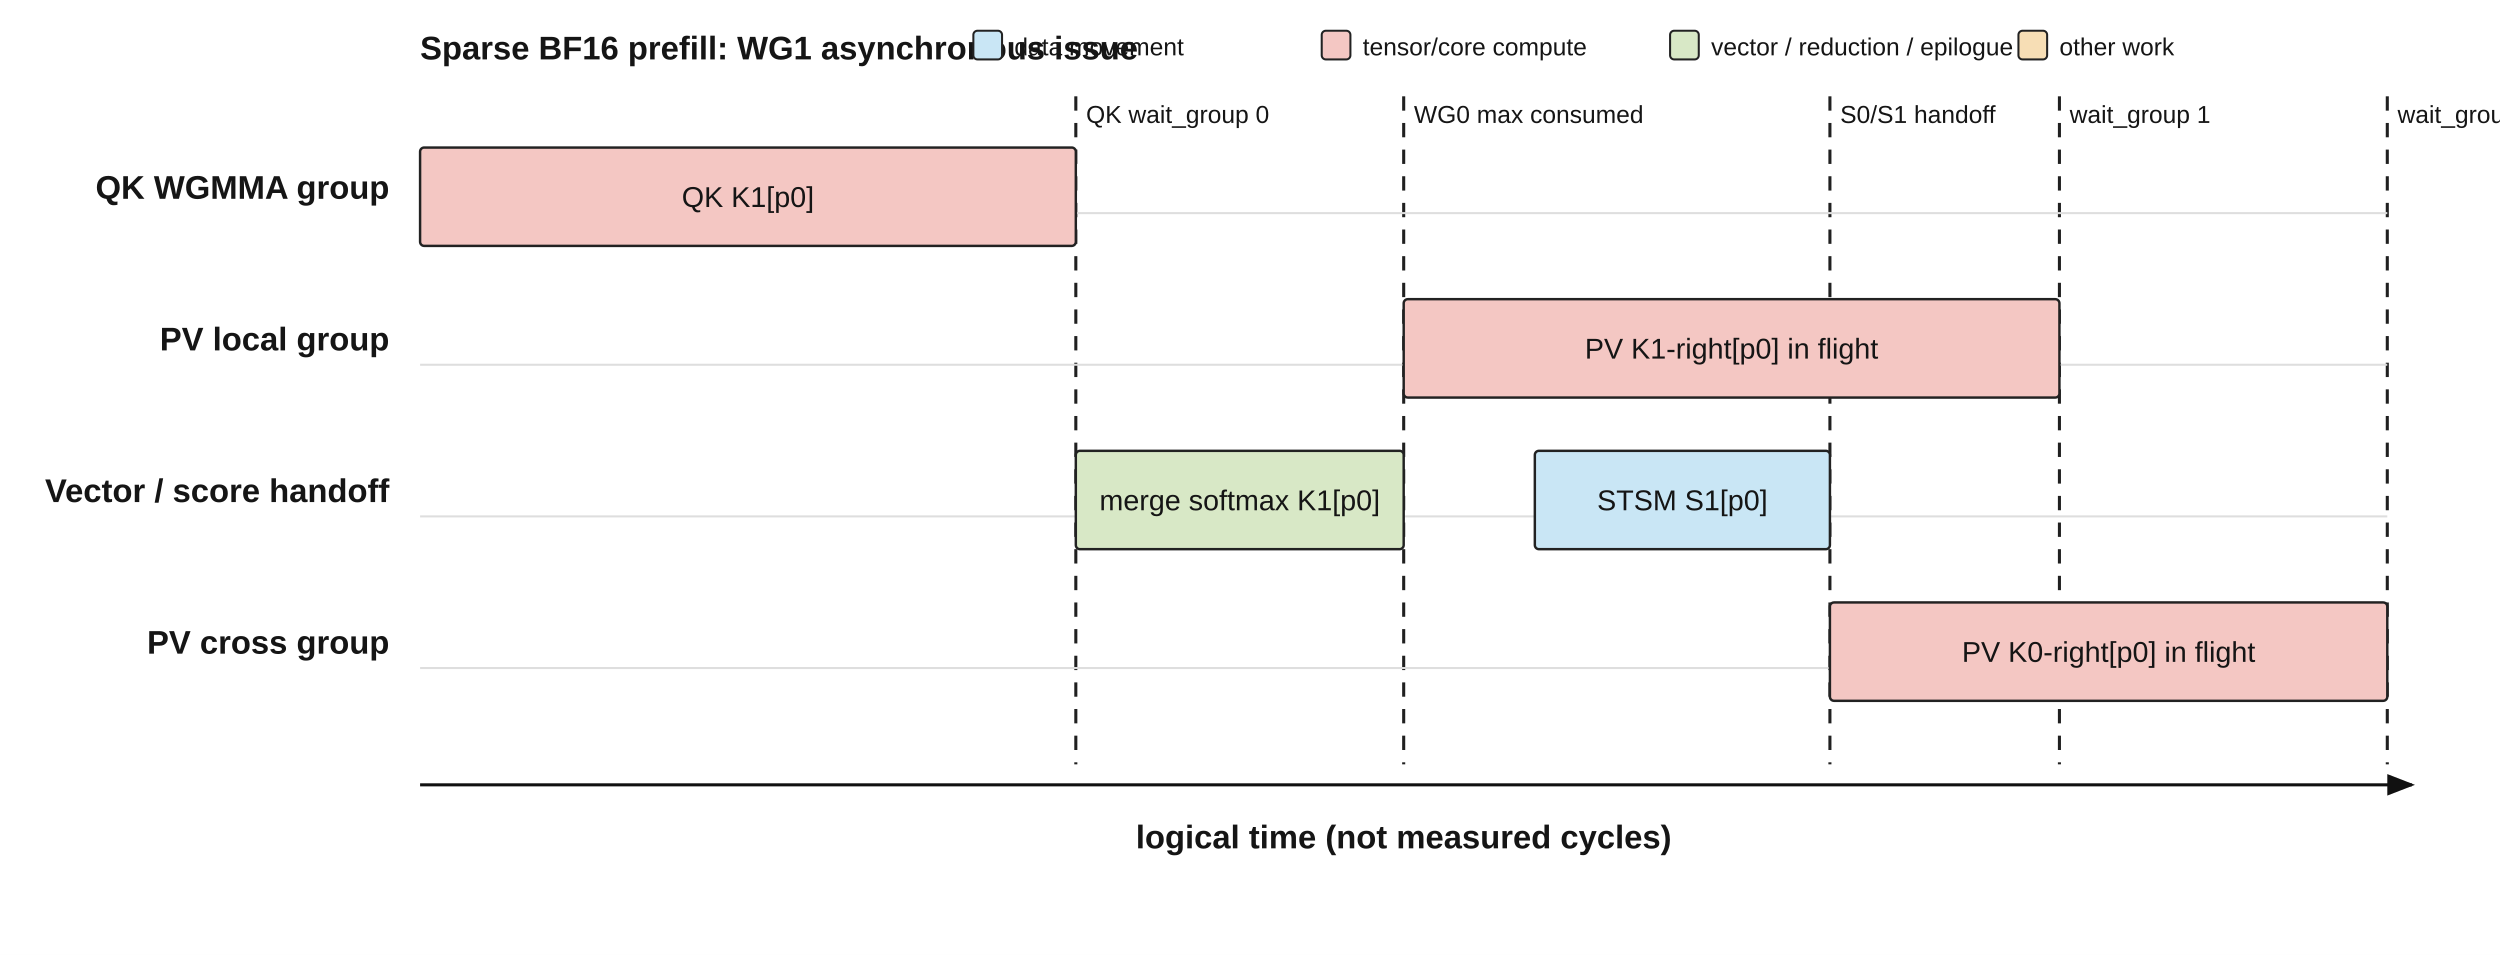
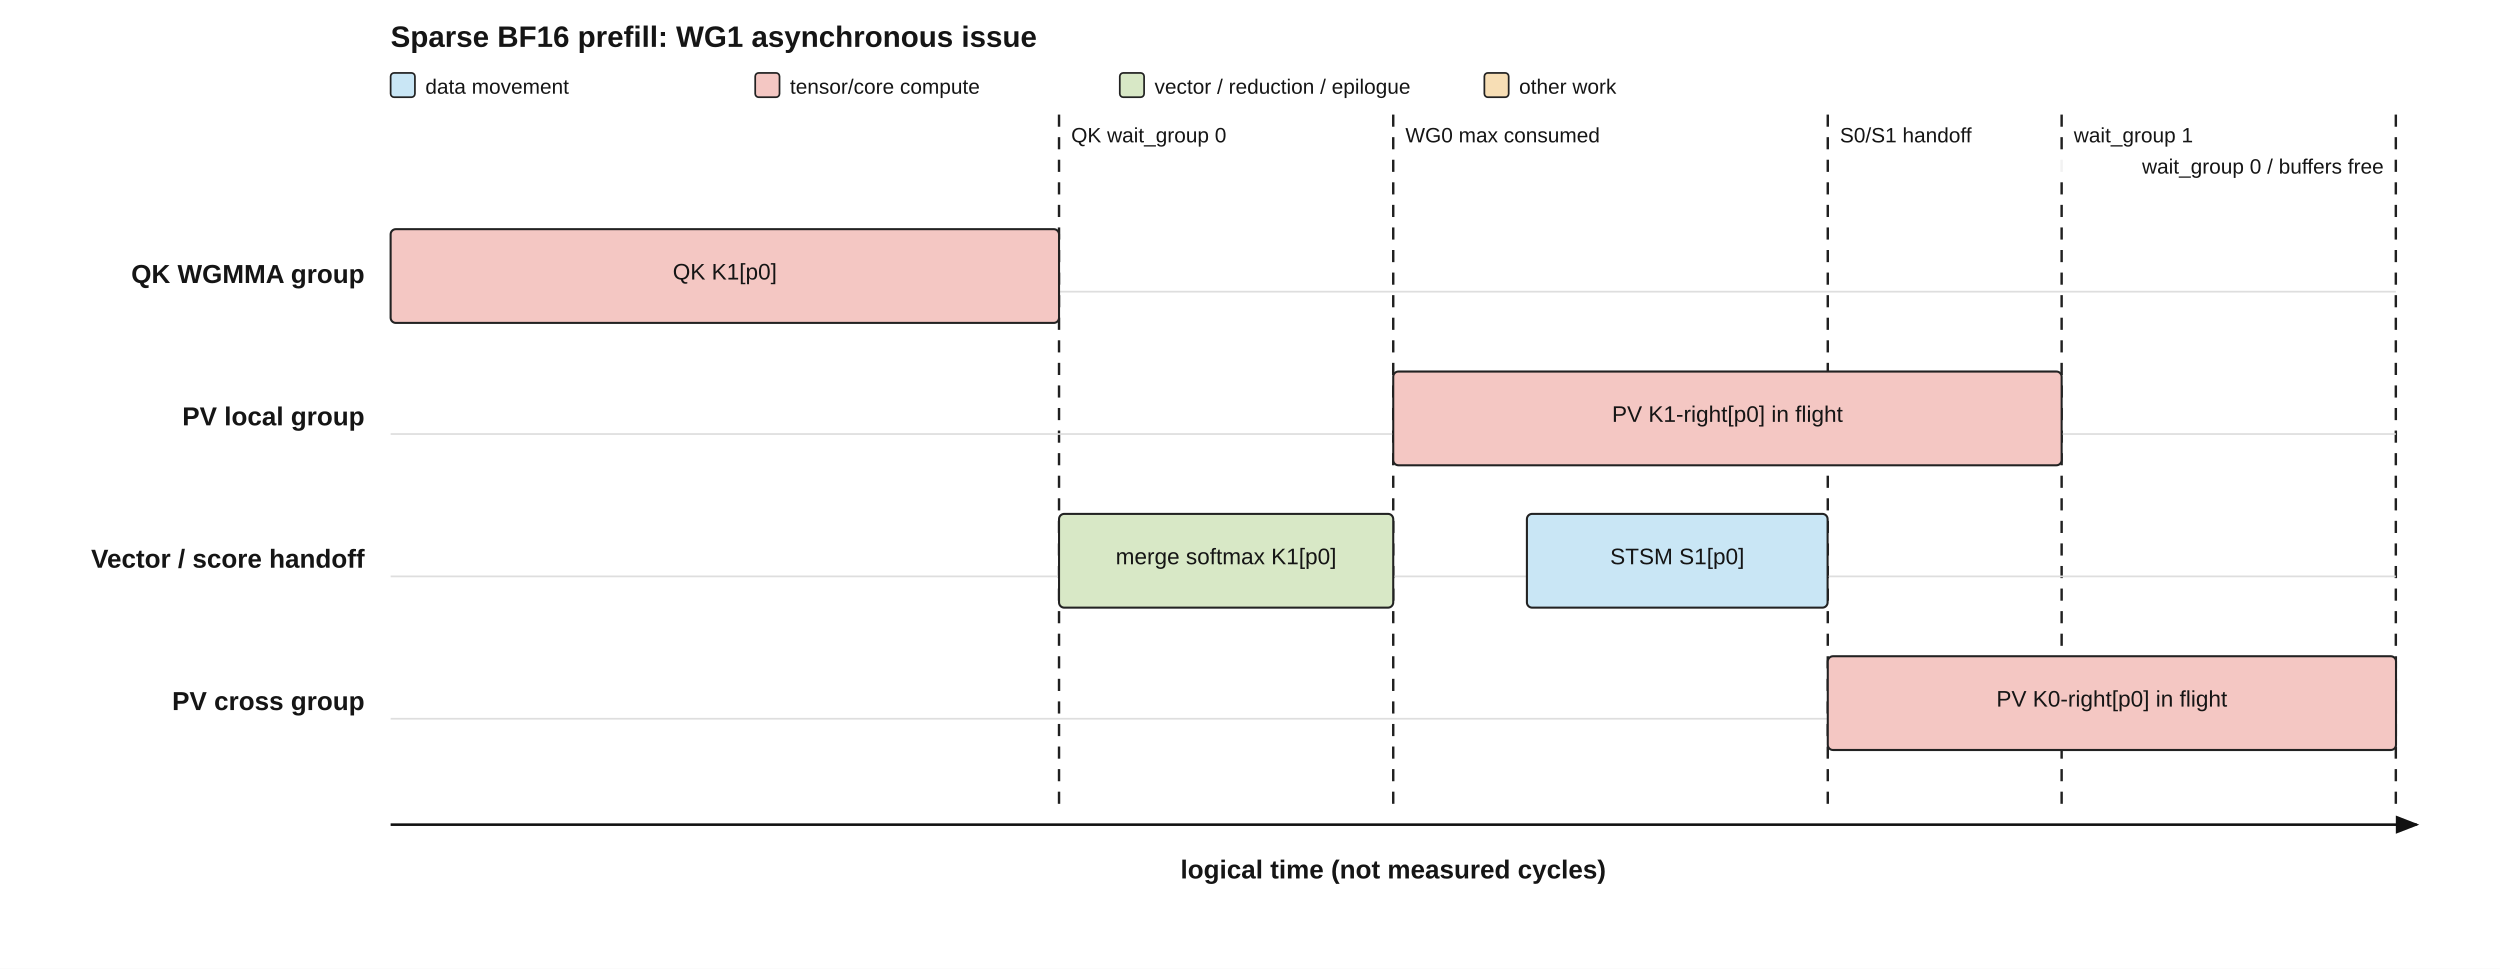
- <svg xmlns="http://www.w3.org/2000/svg" width="1220" height="466" viewBox="0 0 1220 466" role="img">
+ <svg xmlns="http://www.w3.org/2000/svg" width="1440" height="558" viewBox="0 0 1440 558" role="img">
  <defs>
    <marker id="arrow" markerWidth="9" markerHeight="7" refX="8" refY="3.5" orient="auto">
      <path d="M0,0 L9,3.5 L0,7 Z" fill="#111" />
    </marker>
  </defs>
  <rect width="100%" height="100%" fill="white" />
-   <style>text { font-family: Arial, "Microsoft YaHei", sans-serif; fill: #151515; } .label { font-size: 16px; font-weight: 600; } .event { font-size: 14px; } .small { font-size: 12px; } .sync { stroke: #202020; stroke-width: 1.5; stroke-dasharray: 7 6; }</style>
-   <text x="205" y="29" class="label">Sparse BF16 prefill: WG1 asynchronous issue</text>
-   <rect x="475" y="15" width="14" height="14" rx="2" fill="#c9e6f5" stroke="#222" />
-   <text x="495" y="27" class="small">data movement</text>
-   <rect x="645" y="15" width="14" height="14" rx="2" fill="#f4c7c3" stroke="#222" />
-   <text x="665" y="27" class="small">tensor/core compute</text>
-   <rect x="815" y="15" width="14" height="14" rx="2" fill="#d8e8c6" stroke="#222" />
-   <text x="835" y="27" class="small">vector / reduction / epilogue</text>
-   <rect x="985" y="15" width="14" height="14" rx="2" fill="#f7deb5" stroke="#222" />
-   <text x="1005" y="27" class="small">other work</text>
-   <line x1="525.0" y1="47" x2="525.0" y2="373" class="sync" />
-   <text x="530.0" y="60" class="small">QK wait_group 0</text>
-   <line x1="685.0" y1="47" x2="685.0" y2="373" class="sync" />
-   <text x="690.0" y="60" class="small">WG0 max consumed</text>
-   <line x1="893.0" y1="47" x2="893.0" y2="373" class="sync" />
-   <text x="898.0" y="60" class="small">S0/S1 handoff</text>
-   <line x1="1005.0" y1="47" x2="1005.0" y2="373" class="sync" />
-   <text x="1010.0" y="60" class="small">wait_group 1</text>
-   <line x1="1165.0" y1="47" x2="1165.0" y2="373" class="sync" />
-   <text x="1170.0" y="60" class="small">wait_group 0 / buffers free</text>
-   <text x="190" y="97" text-anchor="end" class="label">QK WGMMA group</text>
-   <line x1="205" y1="104" x2="1165" y2="104" stroke="#dedede" />
-   <rect x="205.0" y="72" width="320.0" height="48" rx="2" fill="#f4c7c3" stroke="#222" stroke-width="1.2" />
-   <text x="365.0" y="101" text-anchor="middle" class="event">QK K1[p0]</text>
-   <text x="190" y="171" text-anchor="end" class="label">PV local group</text>
-   <line x1="205" y1="178" x2="1165" y2="178" stroke="#dedede" />
-   <rect x="685.0" y="146" width="320.0" height="48" rx="2" fill="#f4c7c3" stroke="#222" stroke-width="1.2" />
-   <text x="845.0" y="175" text-anchor="middle" class="event">PV K1-right[p0] in flight</text>
-   <text x="190" y="245" text-anchor="end" class="label">Vector / score handoff</text>
-   <line x1="205" y1="252" x2="1165" y2="252" stroke="#dedede" />
-   <rect x="525.0" y="220" width="160.0" height="48" rx="2" fill="#d8e8c6" stroke="#222" stroke-width="1.2" />
-   <text x="605.0" y="249" text-anchor="middle" class="event">merge softmax K1[p0]</text>
-   <rect x="749.0" y="220" width="144.0" height="48" rx="2" fill="#c9e6f5" stroke="#222" stroke-width="1.2" />
-   <text x="821.0" y="249" text-anchor="middle" class="event">STSM S1[p0]</text>
-   <text x="190" y="319" text-anchor="end" class="label">PV cross group</text>
-   <line x1="205" y1="326" x2="1165" y2="326" stroke="#dedede" />
-   <rect x="893.0" y="294" width="272.0" height="48" rx="2" fill="#f4c7c3" stroke="#222" stroke-width="1.2" />
-   <text x="1029.0" y="323" text-anchor="middle" class="event">PV K0-right[p0] in flight</text>
-   <line x1="205" y1="383" x2="1177" y2="383" stroke="#111" stroke-width="1.5" marker-end="url(#arrow)" />
-   <text x="685.0" y="414" text-anchor="middle" class="label">logical time (not measured cycles)</text>
+   <style>text { font-family: Arial, "Microsoft YaHei", sans-serif; fill: #151515; letter-spacing: 0; } .title { font-size: 17px; font-weight: 600; } .label { font-size: 15px; font-weight: 600; } .small { font-size: 12px; } .sync-label { font-size: 12px; } .sync { stroke: #202020; stroke-width: 1.4; stroke-dasharray: 7 6; }</style>
+   <text x="225" y="27" class="title">Sparse BF16 prefill: WG1 asynchronous issue</text>
+   <rect x="225" y="42" width="14" height="14" rx="2" fill="#c9e6f5" stroke="#222" />
+   <text x="245" y="54" class="small">data movement</text>
+   <rect x="435" y="42" width="14" height="14" rx="2" fill="#f4c7c3" stroke="#222" />
+   <text x="455" y="54" class="small">tensor/core compute</text>
+   <rect x="645" y="42" width="14" height="14" rx="2" fill="#d8e8c6" stroke="#222" />
+   <text x="665" y="54" class="small">vector / reduction / epilogue</text>
+   <rect x="855" y="42" width="14" height="14" rx="2" fill="#f7deb5" stroke="#222" />
+   <text x="875" y="54" class="small">other work</text>
+   <line x1="610.0" y1="66" x2="610.0" y2="465" class="sync" />
+   <rect x="614.0" y="69" width="111.0" height="17" rx="2" fill="white" fill-opacity="0.94" />
+   <text x="617.0" y="82" text-anchor="start" class="sync-label">QK wait_group 0</text>
+   <line x1="802.5" y1="66" x2="802.5" y2="465" class="sync" />
+   <rect x="806.5" y="69" width="118.0" height="17" rx="2" fill="white" fill-opacity="0.94" />
+   <text x="809.5" y="82" text-anchor="start" class="sync-label">WG0 max consumed</text>
+   <line x1="1052.8" y1="66" x2="1052.8" y2="465" class="sync" />
+   <rect x="1056.8" y="69" width="97.0" height="17" rx="2" fill="white" fill-opacity="0.94" />
+   <text x="1059.8" y="82" text-anchor="start" class="sync-label">S0/S1 handoff</text>
+   <line x1="1187.5" y1="66" x2="1187.5" y2="465" class="sync" />
+   <rect x="1191.5" y="69" width="90.0" height="17" rx="2" fill="white" fill-opacity="0.94" />
+   <text x="1194.5" y="82" text-anchor="start" class="sync-label">wait_group 1</text>
+   <line x1="1380.0" y1="66" x2="1380.0" y2="465" class="sync" />
+   <rect x="1181.0" y="87" width="195.0" height="17" rx="2" fill="white" fill-opacity="0.94" />
+   <text x="1373.0" y="100" text-anchor="end" class="sync-label">wait_group 0 / buffers free</text>
+   <text x="210" y="163" text-anchor="end" class="label">QK WGMMA group</text>
+   <line x1="225" y1="168" x2="1380" y2="168" stroke="#dedede" />
+   <clipPath id="event-clip-0">
+     <rect x="228.0" y="135" width="379.0" height="48" rx="1" />
+   </clipPath>
+   <g>
+     <rect x="225.0" y="132" width="385.0" height="54" rx="3" fill="#f4c7c3" stroke="#222" stroke-width="1.2" />
+     <text x="417.5" y="161.0" text-anchor="middle" font-size="13px" clip-path="url(#event-clip-0)">
+       <tspan x="417.5" dy="0">QK K1[p0]</tspan>
+     </text>
+   </g>
+   <text x="210" y="245" text-anchor="end" class="label">PV local group</text>
+   <line x1="225" y1="250" x2="1380" y2="250" stroke="#dedede" />
+   <clipPath id="event-clip-1">
+     <rect x="805.5" y="217" width="379.0" height="48" rx="1" />
+   </clipPath>
+   <g>
+     <rect x="802.5" y="214" width="385.0" height="54" rx="3" fill="#f4c7c3" stroke="#222" stroke-width="1.2" />
+     <text x="995.0" y="243.0" text-anchor="middle" font-size="13px" clip-path="url(#event-clip-1)">
+       <tspan x="995.0" dy="0">PV K1-right[p0] in flight</tspan>
+     </text>
+   </g>
+   <text x="210" y="327" text-anchor="end" class="label">Vector / score handoff</text>
+   <line x1="225" y1="332" x2="1380" y2="332" stroke="#dedede" />
+   <clipPath id="event-clip-2">
+     <rect x="613.0" y="299" width="186.5" height="48" rx="1" />
+   </clipPath>
+   <g>
+     <rect x="610.0" y="296" width="192.5" height="54" rx="3" fill="#d8e8c6" stroke="#222" stroke-width="1.2" />
+     <text x="706.2" y="325.0" text-anchor="middle" font-size="13px" clip-path="url(#event-clip-2)">
+       <tspan x="706.2" dy="0">merge softmax K1[p0]</tspan>
+     </text>
+   </g>
+   <clipPath id="event-clip-3">
+     <rect x="882.5" y="299" width="167.2" height="48" rx="1" />
+   </clipPath>
+   <g>
+     <rect x="879.5" y="296" width="173.2" height="54" rx="3" fill="#c9e6f5" stroke="#222" stroke-width="1.2" />
+     <text x="966.1" y="325.0" text-anchor="middle" font-size="13px" clip-path="url(#event-clip-3)">
+       <tspan x="966.1" dy="0">STSM S1[p0]</tspan>
+     </text>
+   </g>
+   <text x="210" y="409" text-anchor="end" class="label">PV cross group</text>
+   <line x1="225" y1="414" x2="1380" y2="414" stroke="#dedede" />
+   <clipPath id="event-clip-4">
+     <rect x="1055.8" y="381" width="321.3" height="48" rx="1" />
+   </clipPath>
+   <g>
+     <rect x="1052.8" y="378" width="327.3" height="54" rx="3" fill="#f4c7c3" stroke="#222" stroke-width="1.2" />
+     <text x="1216.4" y="407.0" text-anchor="middle" font-size="13px" clip-path="url(#event-clip-4)">
+       <tspan x="1216.4" dy="0">PV K0-right[p0] in flight</tspan>
+     </text>
+   </g>
+   <line x1="225" y1="475" x2="1392" y2="475" stroke="#111" stroke-width="1.5" marker-end="url(#arrow)" />
+   <text x="802.5" y="506" text-anchor="middle" class="label">logical time (not measured cycles)</text>
</svg>
